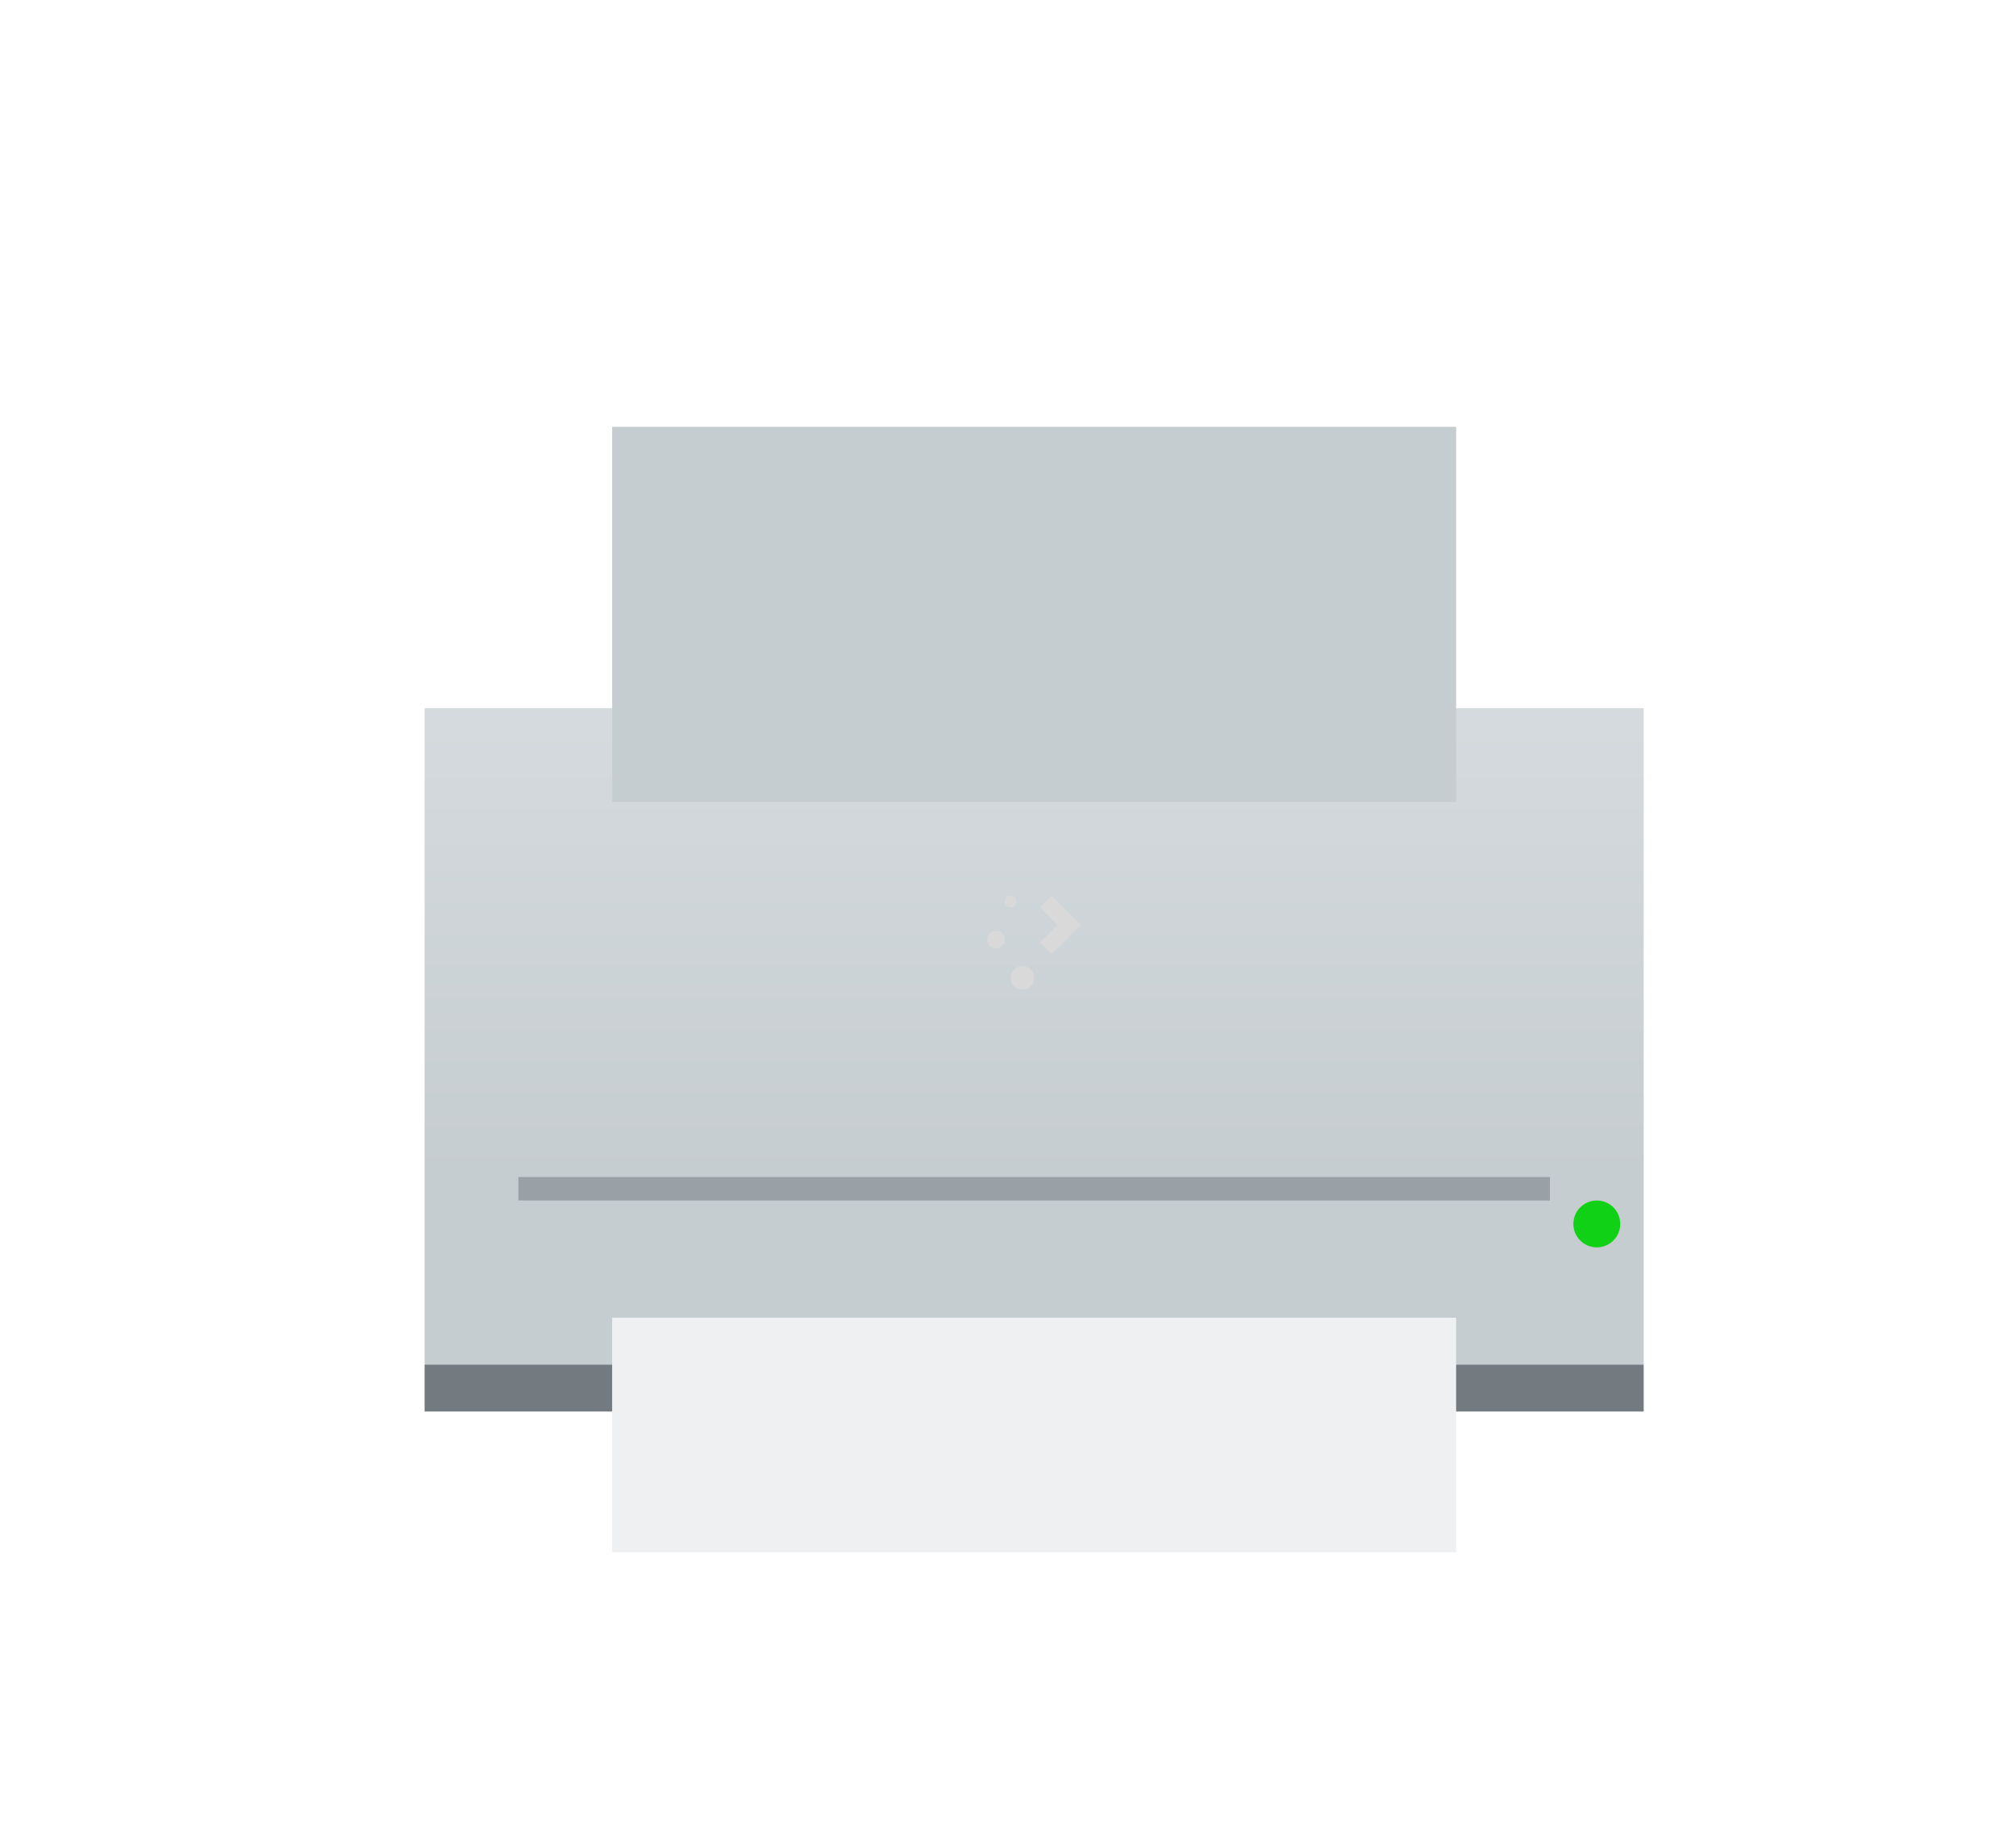
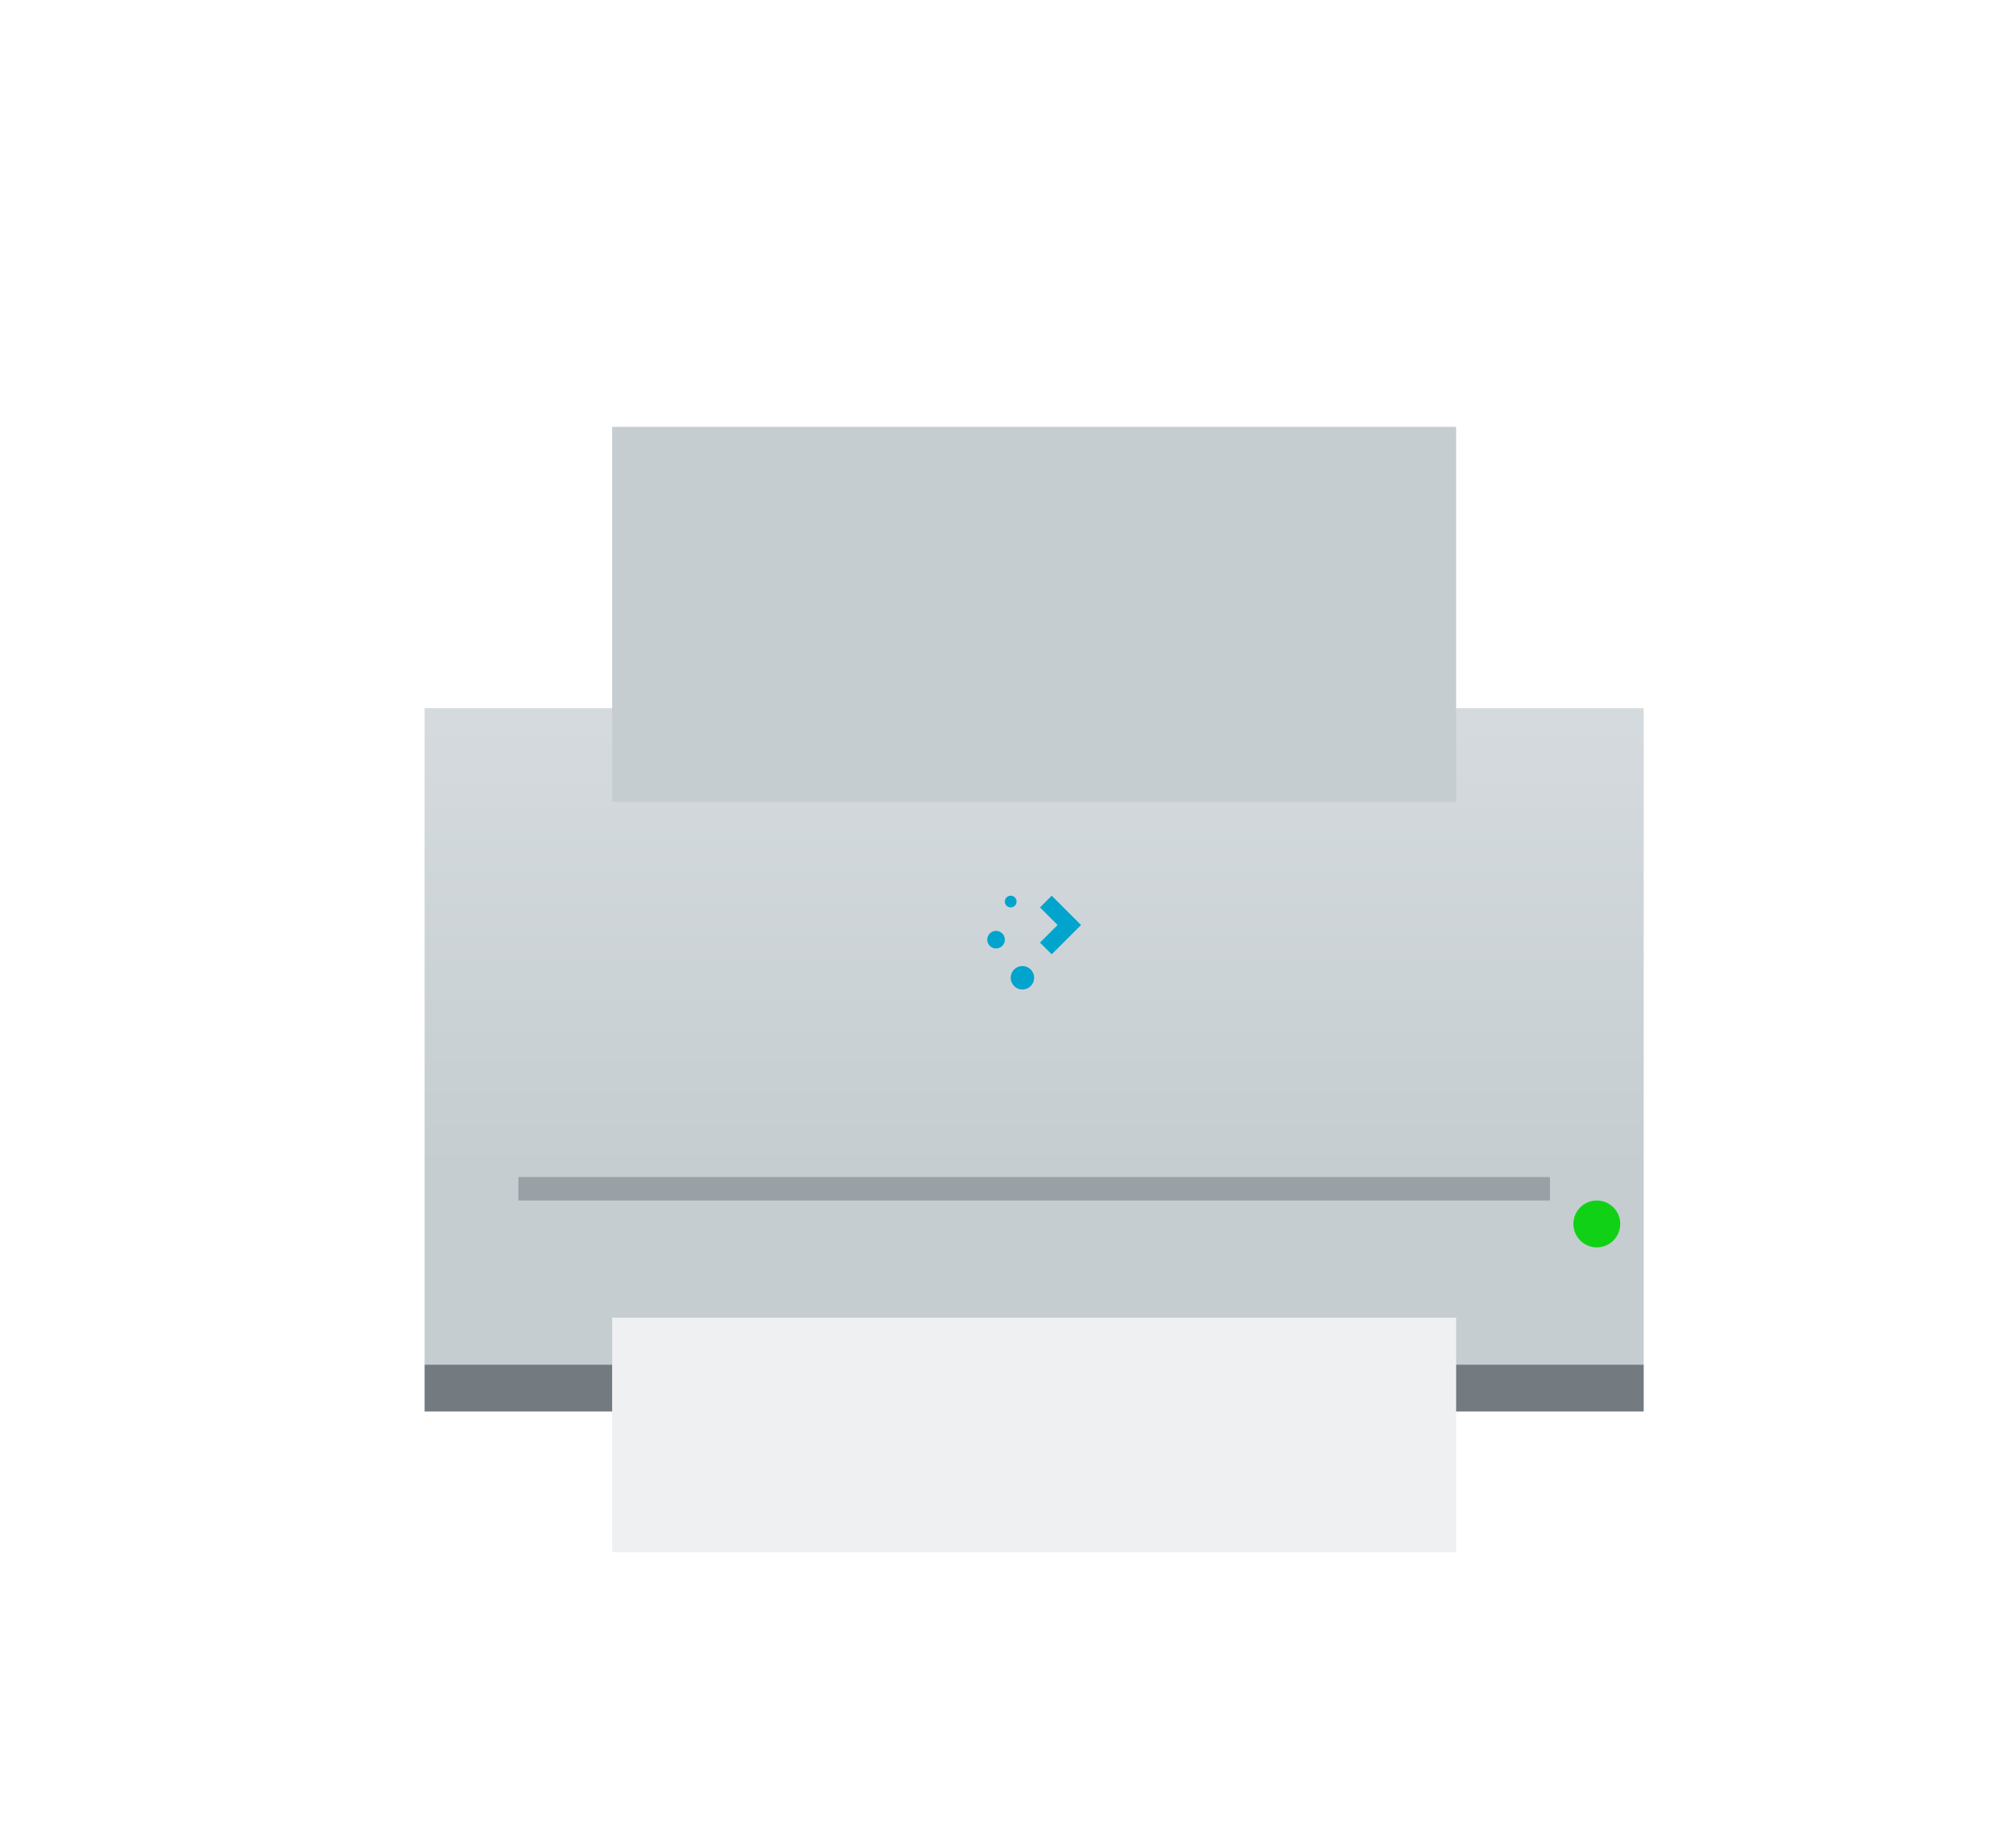
<svg xmlns="http://www.w3.org/2000/svg" xmlns:xlink="http://www.w3.org/1999/xlink" version="1.1" x="0px" y="0px" viewBox="0 0 85.99 78.329" enable-background="new 0 0 1000 1000" xml:space="preserve" id="svg20" width="85.99" height="78.329">
  <defs id="defs24">
    <linearGradient id="linearGradient4617" xlink:href="#linearGradient4303" y1="531.798" y2="501.699" gradientUnits="userSpaceOnUse" x2="0" gradientTransform="matrix(1.083332,0,0,1.166668,-410.6184,-570.4314)" />
    <linearGradient id="linearGradient4303">
      <stop style="stop-color:#c6cdd1" id="stop4305" />
      <stop offset="1" style="stop-color:#e0e5e7" id="stop4307" />
    </linearGradient>
    <linearGradient id="linearGradient4930" xlink:href="#linearGradient4191" y1="533.798" y2="537.798" gradientUnits="userSpaceOnUse" x2="0" gradientTransform="matrix(1.11111,0,0,1,-421.9678,-485.798)" />
    <linearGradient id="linearGradient4386" xlink:href="#linearGradient4903" y1="505.798" y2="503.798" gradientUnits="userSpaceOnUse" x2="0" gradientTransform="translate(-376.5715,-497.798)" />
    <linearGradient id="linearGradient4982" xlink:href="#linearGradient4976" x1="394.571" gradientUnits="userSpaceOnUse" x2="422.571" gradientTransform="matrix(1.142856,0,0,1,-434.9382,-485.798)" />
    <linearGradient id="linearGradient25" xlink:href="#linearGradient4770" y1="533.798" y2="546.798" x1="391.571" gradientUnits="userSpaceOnUse" x2="404.571" gradientTransform="translate(-378.5715,-485.798)" />
    <linearGradient id="linearGradient4402" xlink:href="#linearGradient4903" y1="507.798" y2="505.798" gradientUnits="userSpaceOnUse" x2="0" gradientTransform="translate(-376.5715,-497.798)" />
    <linearGradient id="linearGradient32" xlink:href="#linearGradient4903" y1="519.798" y2="507.798" gradientUnits="userSpaceOnUse" x2="0" gradientTransform="matrix(1,0,0,1.333333,-376.5715,-667.064)" />
    <linearGradient id="linearGradient34" xlink:href="#linearGradient4199" y1="28" y2="12" gradientUnits="userSpaceOnUse" x2="0" gradientTransform="translate(5.99998,16.00005)" />
    <linearGradient id="linearGradient4199">
      <stop style="stop-color:#2f3943" id="stop4201" />
      <stop offset="1" style="stop-color:#4d5662" id="stop4203" />
    </linearGradient>
    <linearGradient id="linearGradient39" xlink:href="#linearGradient4199" y1="28" y2="12" gradientUnits="userSpaceOnUse" x2="0" gradientTransform="matrix(-1,0,0,1,57.99998,16.00005)" />
    <linearGradient gradientTransform="translate(-376.5715,-485.798)" xlink:href="#linearGradient4199" id="linearGradient41" y1="524.798" x1="425.571" y2="511.798" x2="390.571" gradientUnits="userSpaceOnUse" />
    <linearGradient id="linearGradient43" xlink:href="#linearGradient4770" y1="533.798" y2="546.798" x1="391.571" gradientUnits="userSpaceOnUse" x2="404.571" gradientTransform="translate(-376.5715,-507.798)" />
  </defs>
  <rect width="52" x="18.11" y="30.205" rx="0" height="28" style="fill:url(#linearGradient4617);stroke-width:2;stroke-linecap:round;stroke-linejoin:round" id="rect4288" />
  <rect width="52" x="18.11" y="58.206" height="2" style="fill:#737b81;stroke-width:2;stroke-linecap:round;stroke-linejoin:round" id="rect4290" />
  <rect width="40" x="24.11" y="56.205" height="7" style="fill:url(#linearGradient4930);stroke-width:0.5;stroke-linejoin:round" id="rect4868" />
  <rect width="36" x="26.11" y="56.205" height="10" style="fill:#eff0f1;stroke-width:0.5;stroke-linejoin:round" id="rect4299" />
  <rect width="36" x="26.11" y="18.205" height="16" style="fill:#c6cdd1;stroke-width:0.5;stroke-linejoin:round;fill-opacity:1" id="rect4868-5" />
  <rect width="32" x="28.11" y="14.205" height="16" style="fill:url(#linearGradient4386);stroke-width:0.5;stroke-linejoin:round" id="rect4299-2" />
  <rect width="32" x="28.11" y="56.205" height="8" style="fill:url(#linearGradient4982);stroke-width:0.5;stroke-linejoin:round" id="rect4299-3" />
  <path style="opacity:0.2;fill:url(#linearGradient4950);fill-rule:evenodd" id="path4942" d="m 24.11,56.205 10,10 h 24 v -3 h 2 v -7 z" />
  <rect width="32" x="28.11" y="16.205" height="12" style="fill:url(#linearGradient4402);stroke-width:0.5;stroke-linejoin:round" id="rect4299-2-2-8" />
  <rect width="32" x="28.11" y="18.205" height="16" style="fill:url(#linearGradient4394);stroke-width:0.5;stroke-linejoin:round" id="rect4299-2-2" />
  <path style="fill:url(#linearGradient4545);stroke-width:2;stroke-linecap:round;stroke-linejoin:round" id="rect4512" d="m 18.11,32.206 v 22 h 2 c 1.108,0 2,-0.892 2,-2 V 34.206 c 0,-1.108 -1,-2 -2,-2 z" />
  <path style="fill:url(#linearGradient4545-5);stroke-width:2;stroke-linecap:round;stroke-linejoin:round" id="rect4512-0" d="m 70.11,32.206 v 22 h -2 c -1.108,0 -2,-0.892 -2,-2 V 34.206 c 0,-1.108 1,-2 2,-2 z" />
  <circle cx="68.11" cy="52.205" style="fill:#11d116;stroke-width:2;stroke-linecap:round;stroke-linejoin:round" r="1" id="path4292" />
  <rect width="44" x="22.11" y="50.205" height="1" style="fill:#99a1a7;stroke-width:2;stroke-linecap:round;stroke-linejoin:bevel" id="rect4826" />
  <path style="fill:url(#linearGradient4852);stroke-width:2;stroke-linecap:round;stroke-linejoin:bevel" id="rect4841" d="m 26.11,34.205 v 10 c 0,1.108 0.892,2 2,2 h 32 c 1.108,0 2,-0.892 2,-2 V 34.205 Z" />
  <path style="opacity:0.2;fill:url(#linearGradient4950-6);fill-rule:evenodd" id="path4942-8" d="m 26.11,34.205 14,14 h 22 V 34.205 Z" />
-   <path style="fill:#d9d9d9" id="rect4119" d="m 43.11,38.205 c -0.139,0 -0.25,0.112 -0.25,0.25 0,0.139 0.112,0.25 0.25,0.25 0.139,0 0.25,-0.112 0.25,-0.25 0,-0.139 -0.112,-0.25 -0.25,-0.25 z m 1.75,0 -0.5,0.5 0.75,0.75 -0.25,0.25 -0.25,0.25 -0.25,0.25 0.5,0.5 0.25,-0.25 0.25,-0.25 0.25,-0.25 0.5,-0.5 z m -2.375,1.5 c -0.208,0 -0.375,0.167 -0.375,0.375 0,0.208 0.167,0.375 0.375,0.375 0.208,0 0.375,-0.167 0.375,-0.375 0,-0.208 -0.167,-0.375 -0.375,-0.375 z m 1.125,1.5 c -0.277,0 -0.5,0.223 -0.5,0.5 0,0.277 0.223,0.5 0.5,0.5 0.277,0 0.5,-0.223 0.5,-0.5 0,-0.277 -0.223,-0.5 -0.5,-0.5 z" />
+   <path style="fill:#00a4cc;fill-opacity:1" id="rect4119" d="m 43.11,38.205 c -0.139,0 -0.25,0.112 -0.25,0.25 0,0.139 0.112,0.25 0.25,0.25 0.139,0 0.25,-0.112 0.25,-0.25 0,-0.139 -0.112,-0.25 -0.25,-0.25 z m 1.75,0 -0.5,0.5 0.75,0.75 -0.25,0.25 -0.25,0.25 -0.25,0.25 0.5,0.5 0.25,-0.25 0.25,-0.25 0.25,-0.25 0.5,-0.5 z m -2.375,1.5 c -0.208,0 -0.375,0.167 -0.375,0.375 0,0.208 0.167,0.375 0.375,0.375 0.208,0 0.375,-0.167 0.375,-0.375 0,-0.208 -0.167,-0.375 -0.375,-0.375 z m 1.125,1.5 c -0.277,0 -0.5,0.223 -0.5,0.5 0,0.277 0.223,0.5 0.5,0.5 0.277,0 0.5,-0.223 0.5,-0.5 0,-0.277 -0.223,-0.5 -0.5,-0.5 z" />
</svg>
